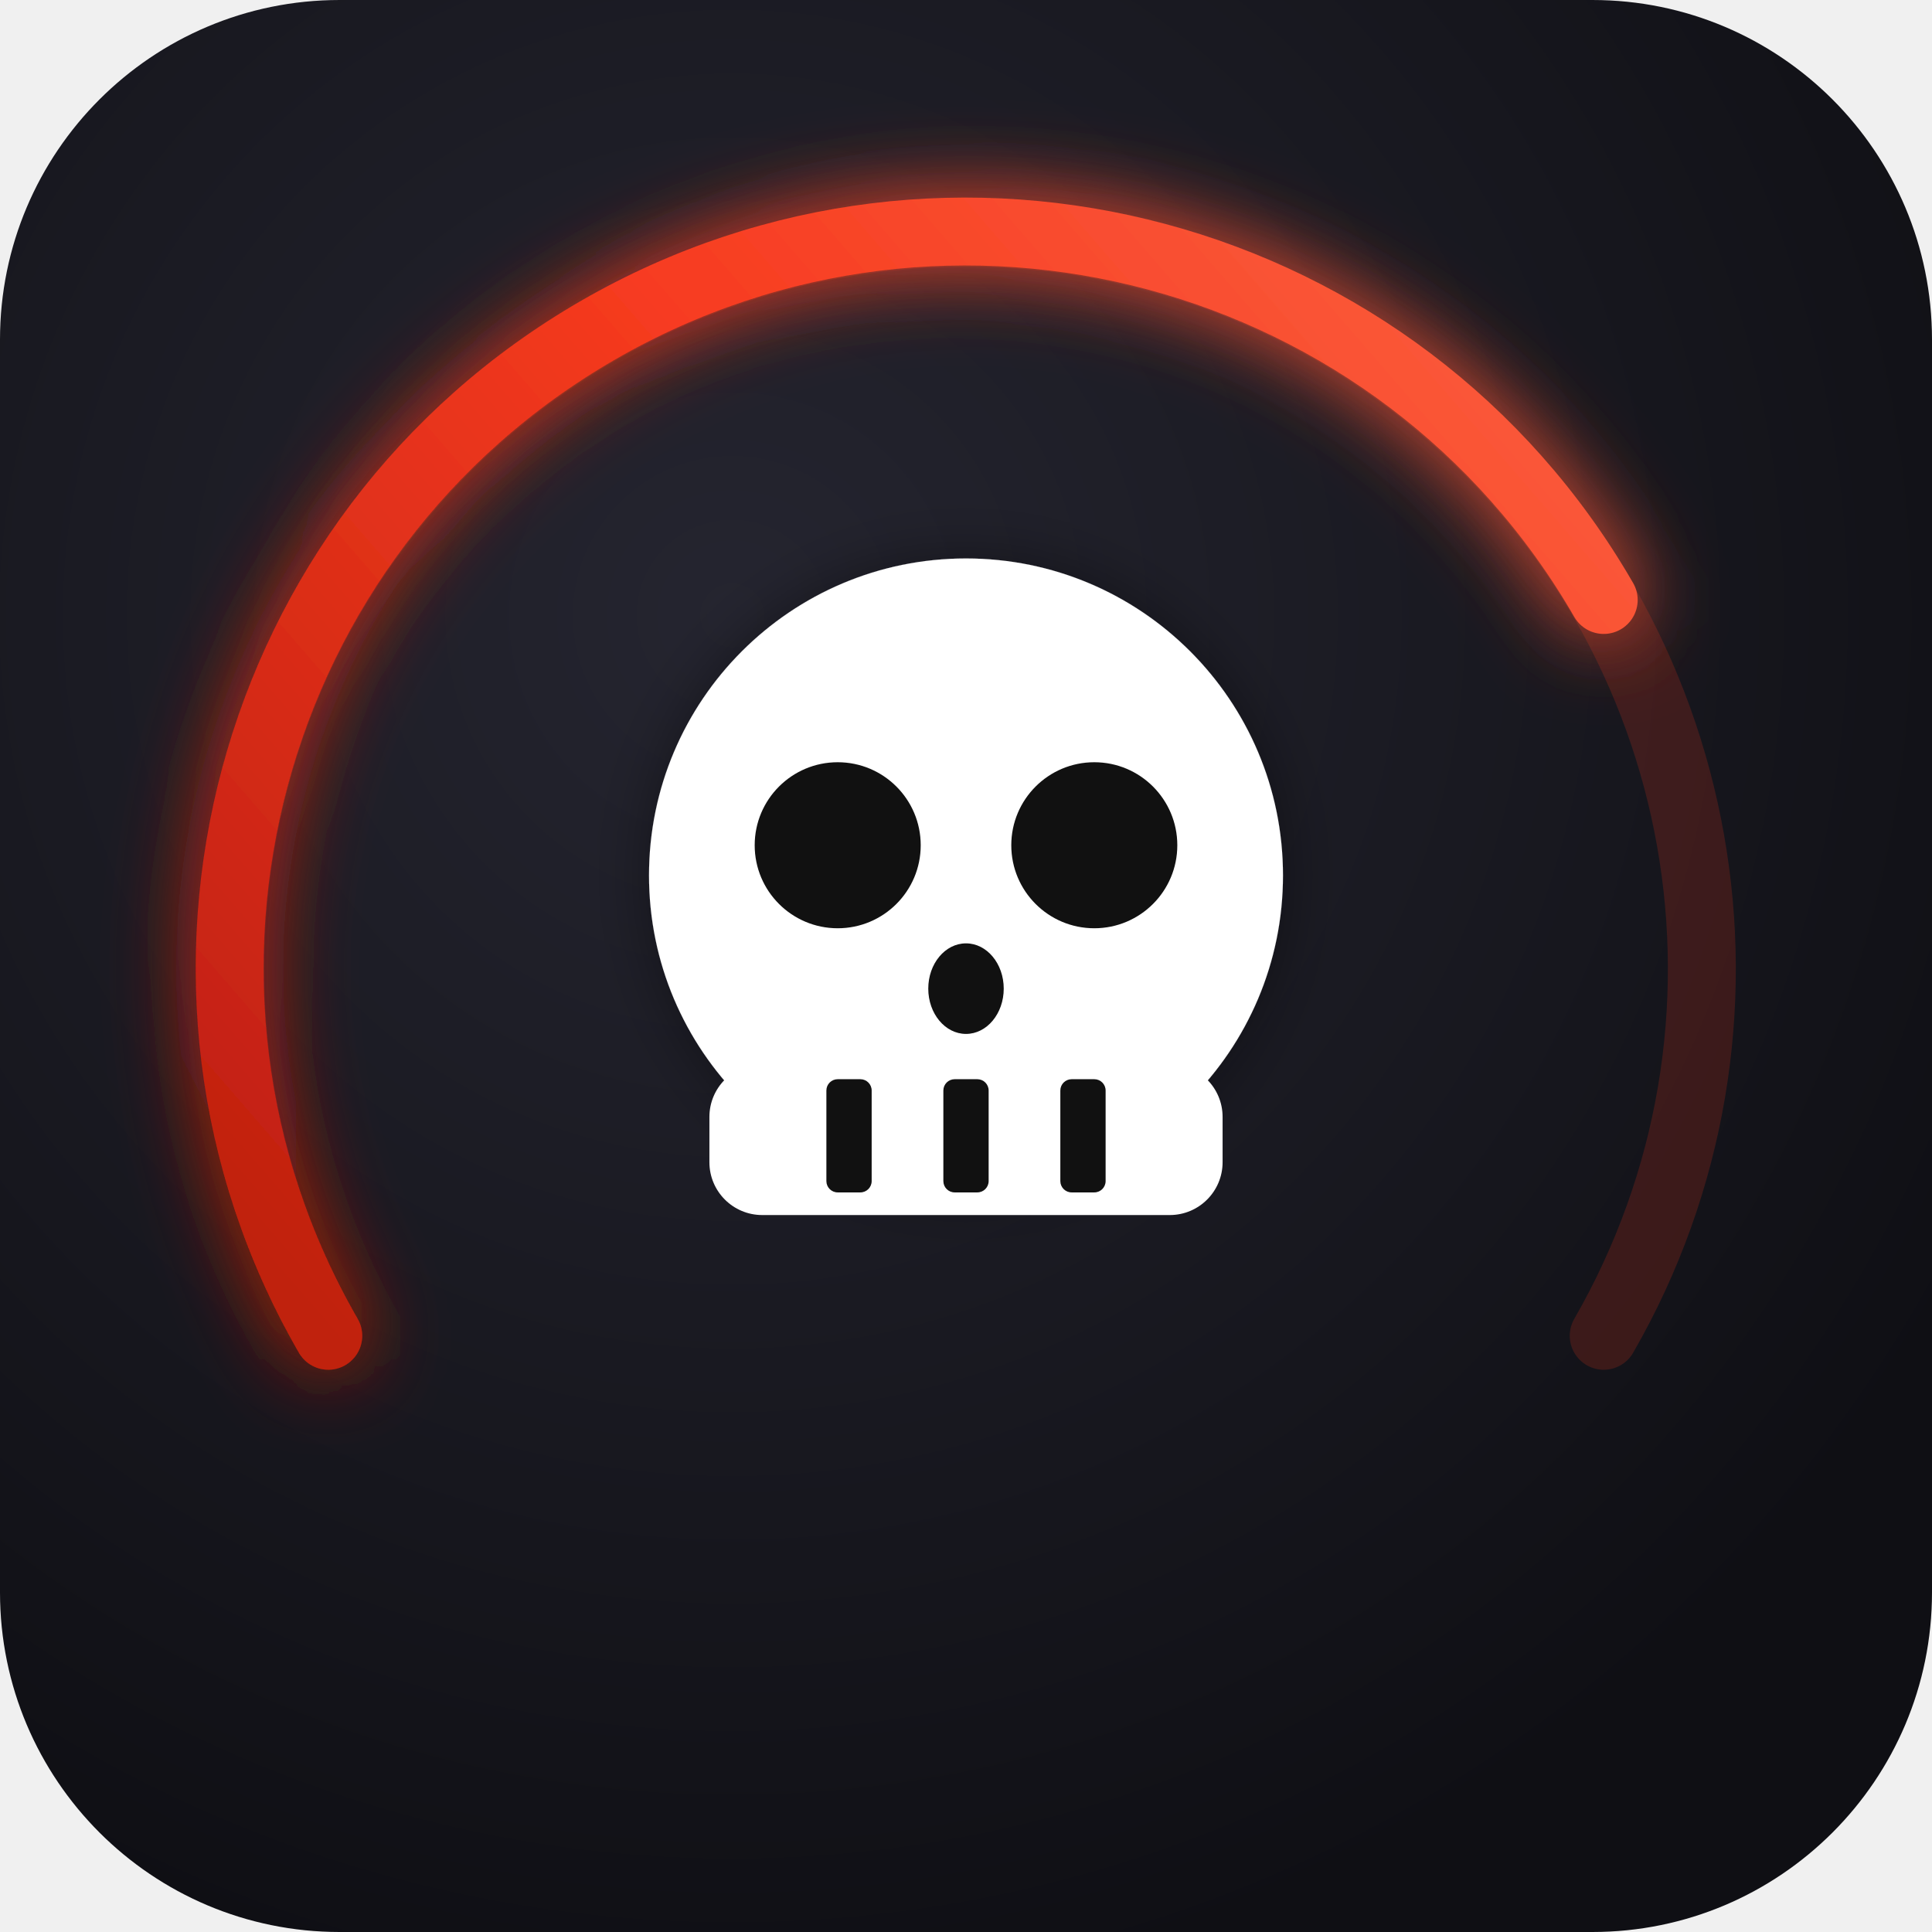
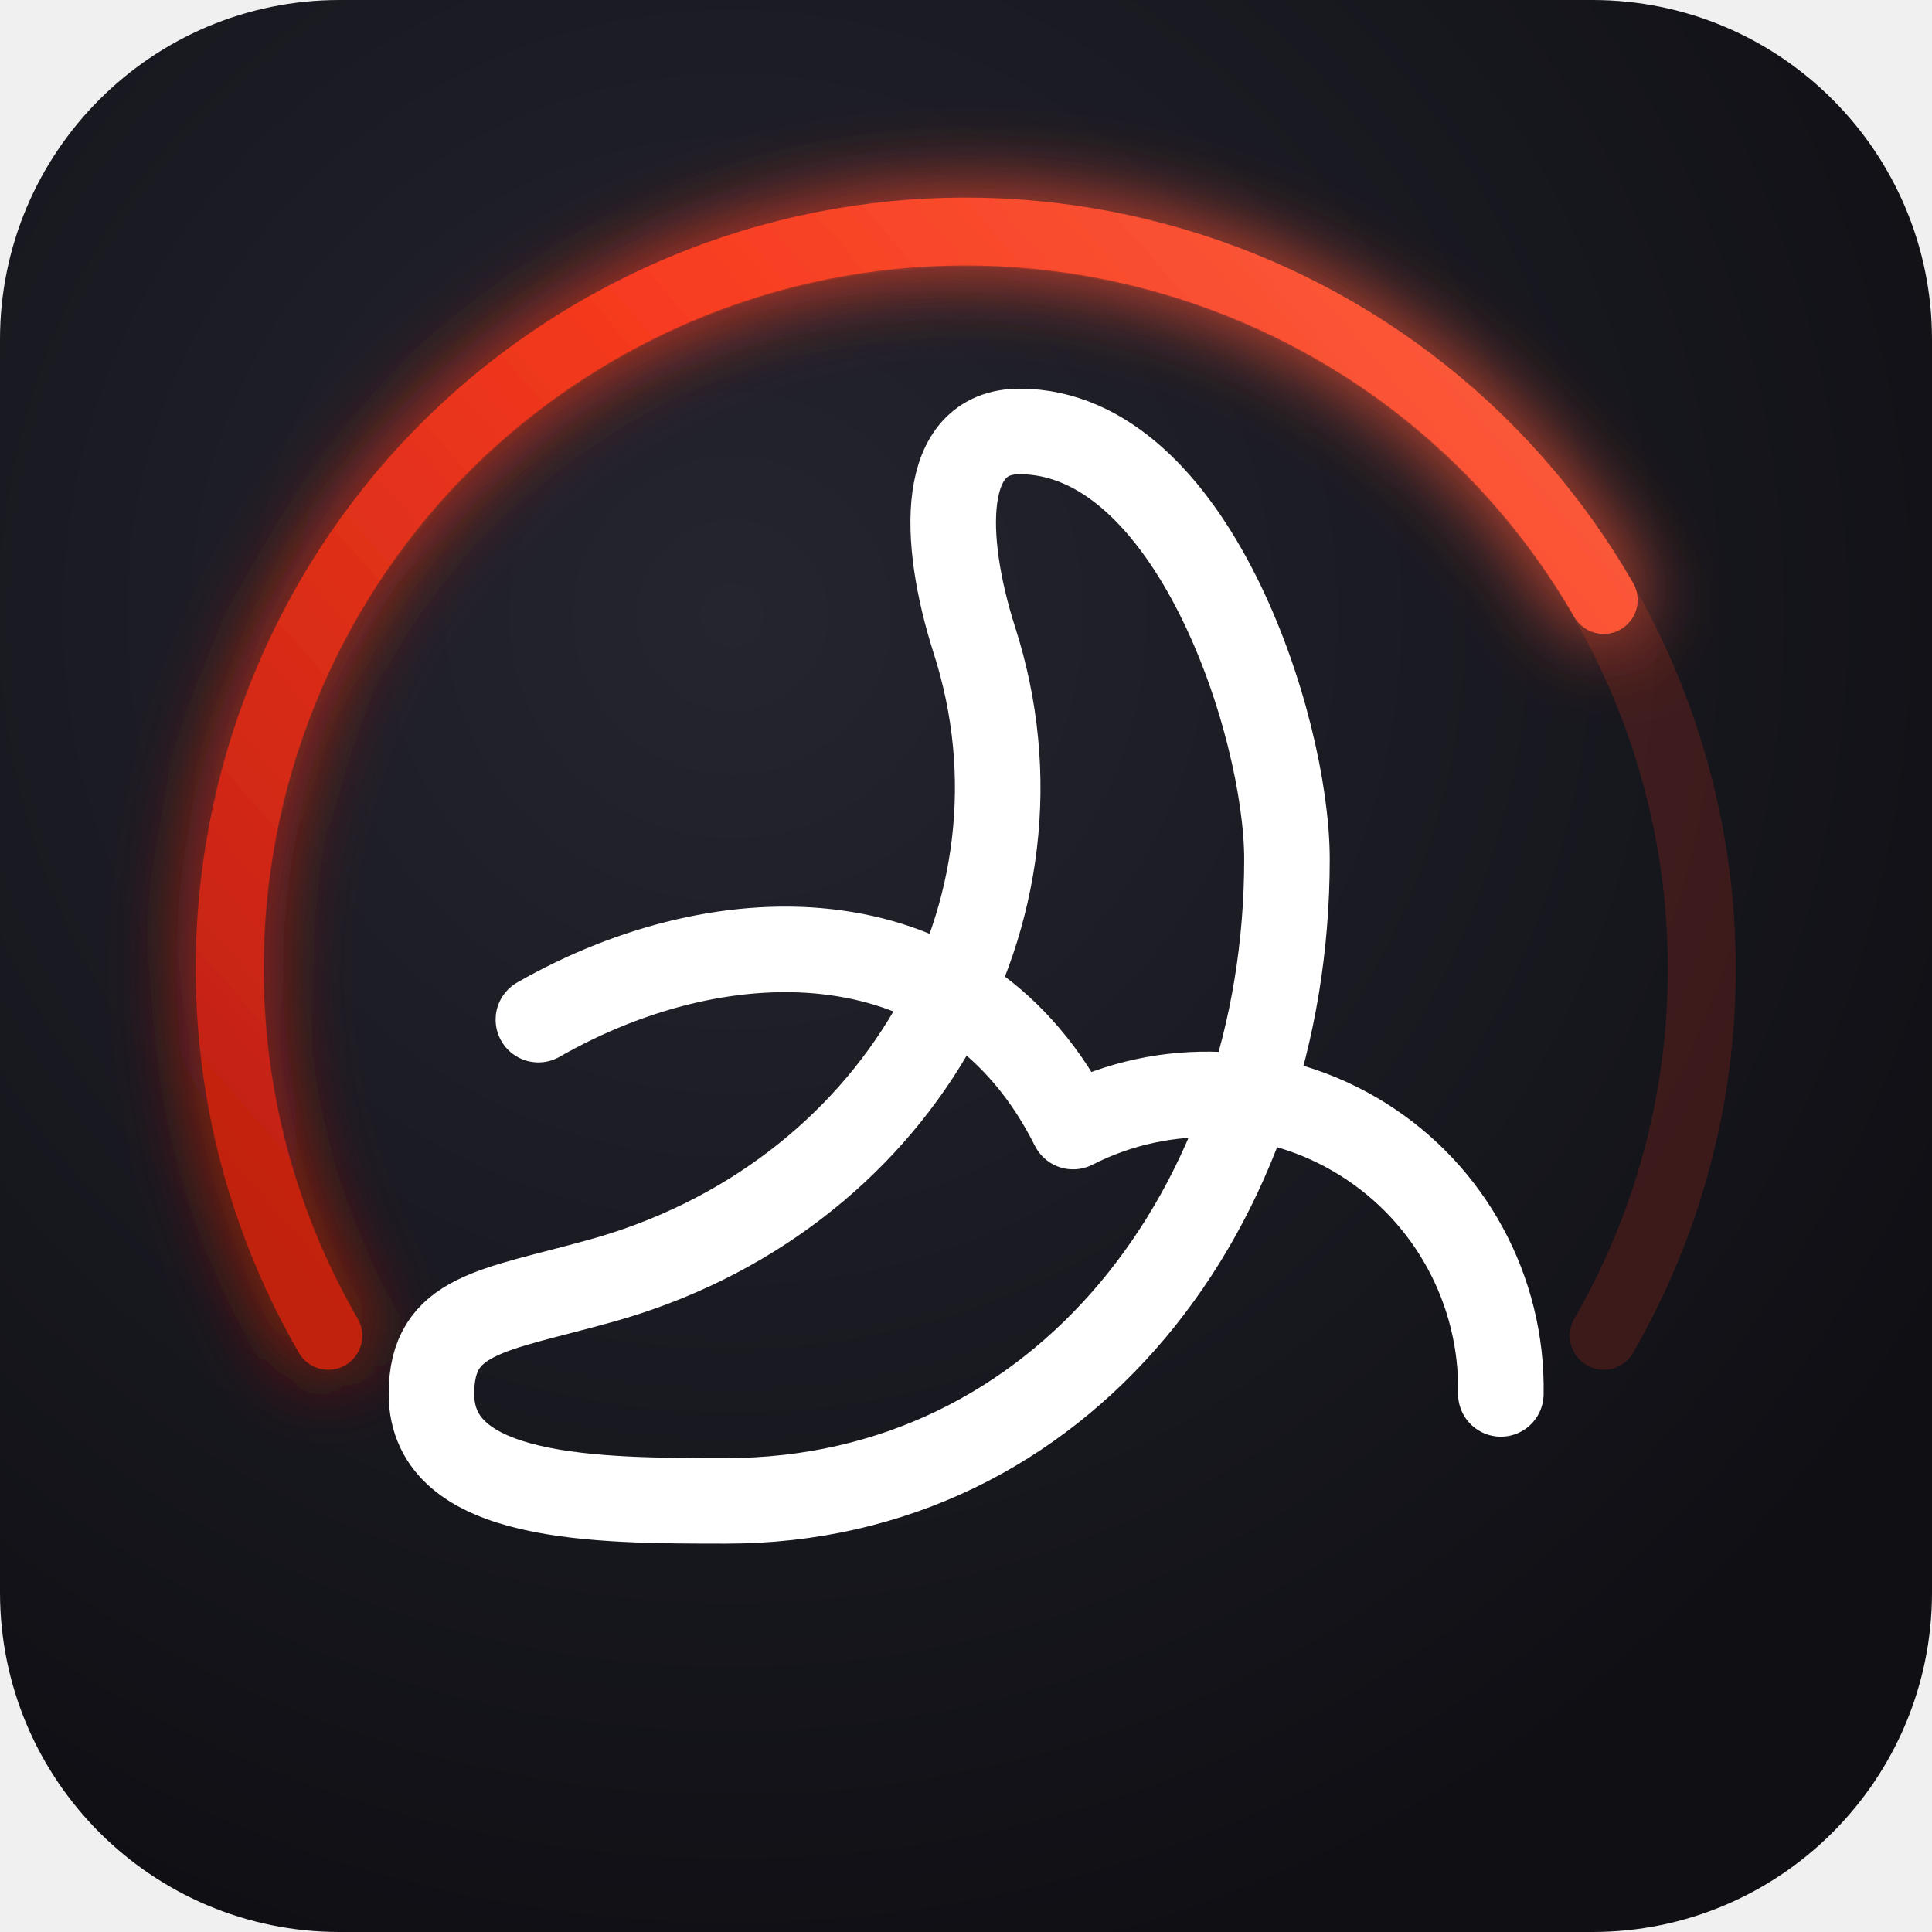
<svg xmlns="http://www.w3.org/2000/svg" viewBox="0 0 512 512">
  <defs>
    <radialGradient id="bg" cx="38%" cy="32%" r="72%">
      <stop offset="0%" stop-color="#252530" />
      <stop offset="100%" stop-color="#0f0f14" />
    </radialGradient>
    <linearGradient id="arc-grad" x1="87" y1="354" x2="425" y2="61" gradientUnits="userSpaceOnUse">
      <stop offset="0%" stop-color="#c02010" />
      <stop offset="55%" stop-color="#f73b20" />
      <stop offset="100%" stop-color="#fb6040" />
    </linearGradient>
    <filter id="glow-arc" x="-30%" y="-30%" width="160%" height="160%">
      <feGaussianBlur in="SourceGraphic" stdDeviation="11" result="b" />
      <feMerge>
        <feMergeNode in="b" />
        <feMergeNode in="SourceGraphic" />
      </feMerge>
    </filter>
-     <filter id="skull-shadow">
-       <feDropShadow dx="0" dy="0" stdDeviation="8" flood-color="rgba(0,0,0,0.4)" />
-     </filter>
  </defs>
  <rect width="512" height="512" rx="90" fill="url(#bg)" />
  <path d="M 87 354 A 195 195 0 1 1 425 354" fill="none" stroke="rgba(247,59,32,0.18)" stroke-width="18" stroke-linecap="round" />
  <path d="M 87 354 A 195 195 0 1 1 425 159" fill="none" stroke="url(#arc-grad)" stroke-width="18" stroke-linecap="round" filter="url(#glow-arc)" />
-   <circle cx="256" cy="232" r="84" fill="#ffffff" filter="url(#skull-shadow)" />
-   <rect x="188" y="282" width="136" height="40" rx="14" fill="#ffffff" />
-   <circle cx="222" cy="224" r="22" fill="#111111" />
-   <circle cx="290" cy="224" r="22" fill="#111111" />
-   <ellipse cx="256" cy="262" rx="10" ry="12" fill="#111111" />
-   <rect x="219" y="286" width="12" height="30" rx="3" fill="#111111" />
-   <rect x="250" y="286" width="12" height="30" rx="3" fill="#111111" />
-   <rect x="281" y="286" width="12" height="30" rx="3" fill="#111111" />
+   <g transform="translate(86, 86) scale(14.17)">
+     <path d="M4 13c3.5-2 8-2 10 2a5.5 5.5 0 0 1 8 5" fill="none" stroke="#ffffff" stroke-width="1.6" stroke-linecap="round" stroke-linejoin="round" />
+     <path d="M5.15 17.89c5.52-1.52 8.65-6.89 7-12C11.55 4 11.5 2 13 2c3.22 0 5 5.5 5 8 0 6.5-4.2 12-10.49 12C5.11 22 2 22 2 20c0-1.5 1.14-1.55 3.15-2.11Z" fill="none" stroke="#ffffff" stroke-width="1.6" stroke-linecap="round" stroke-linejoin="round" />
+   </g>
</svg>
